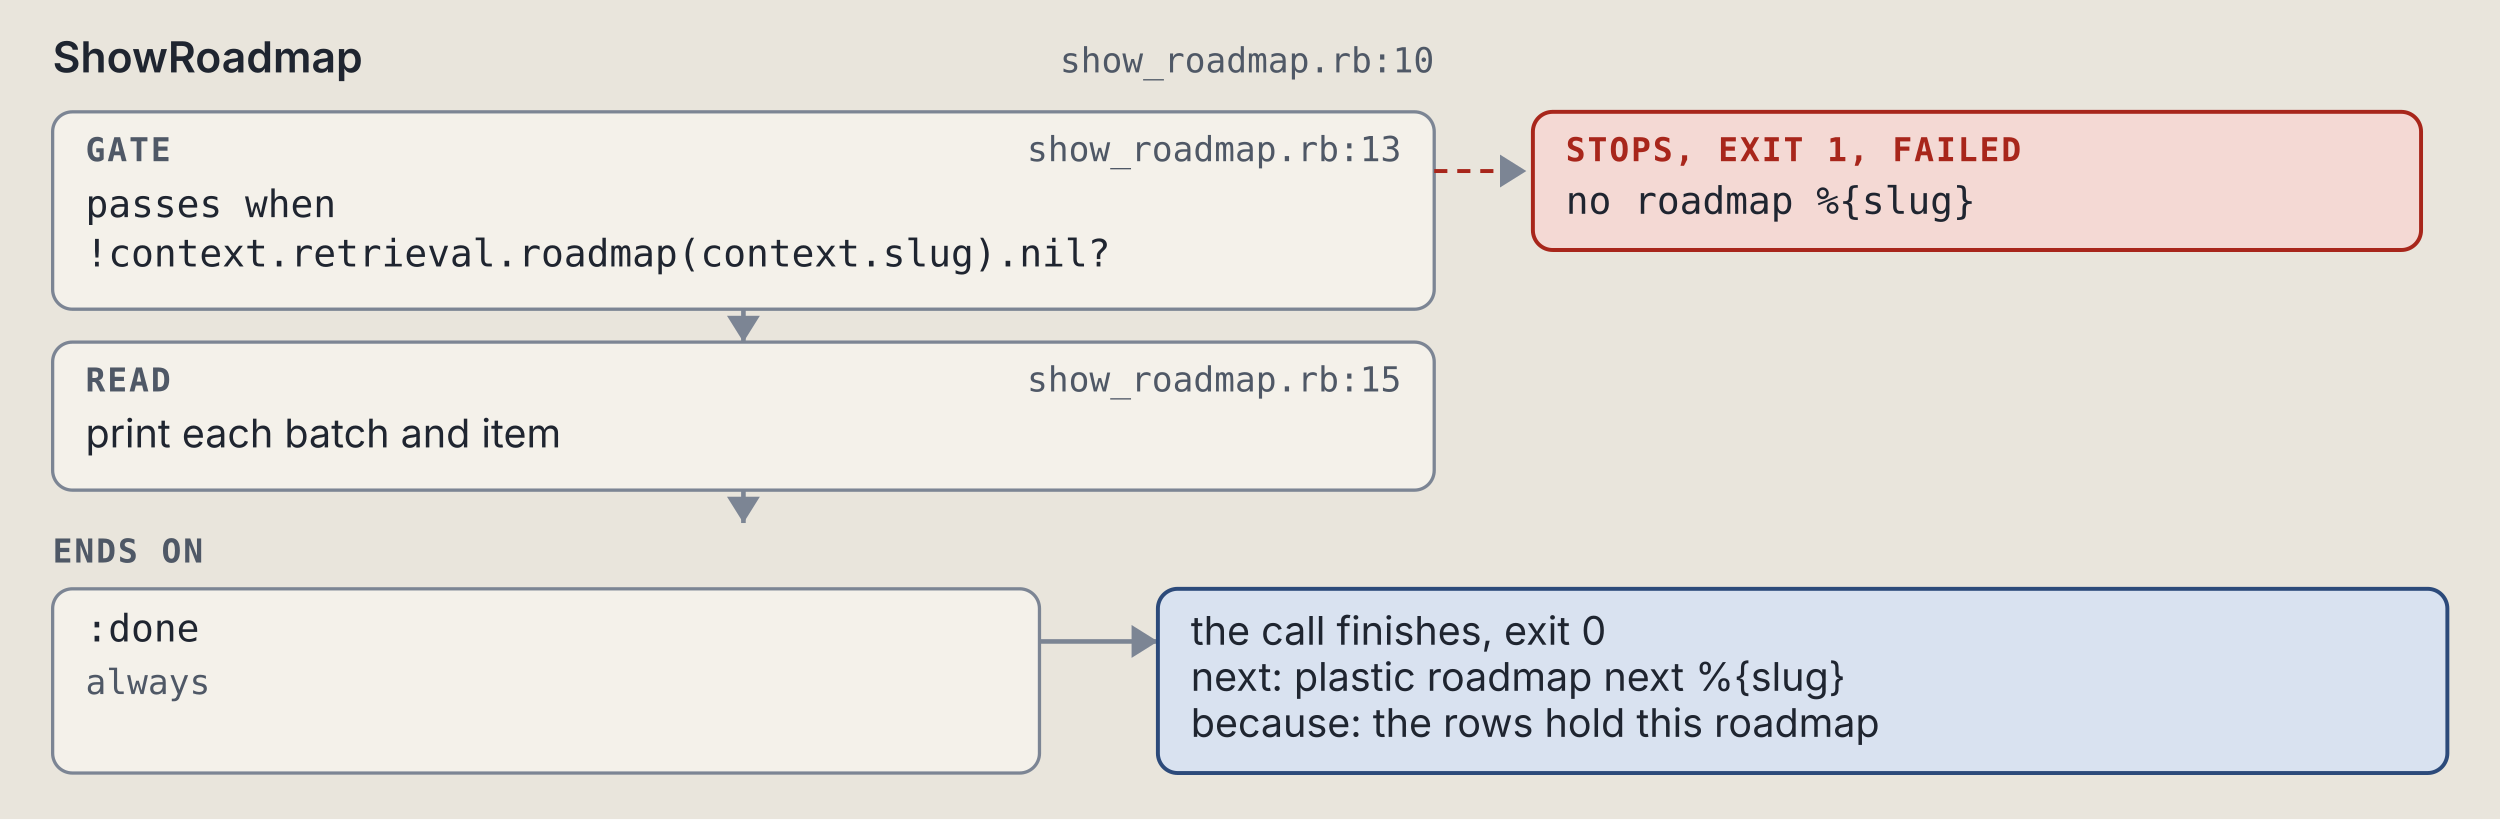
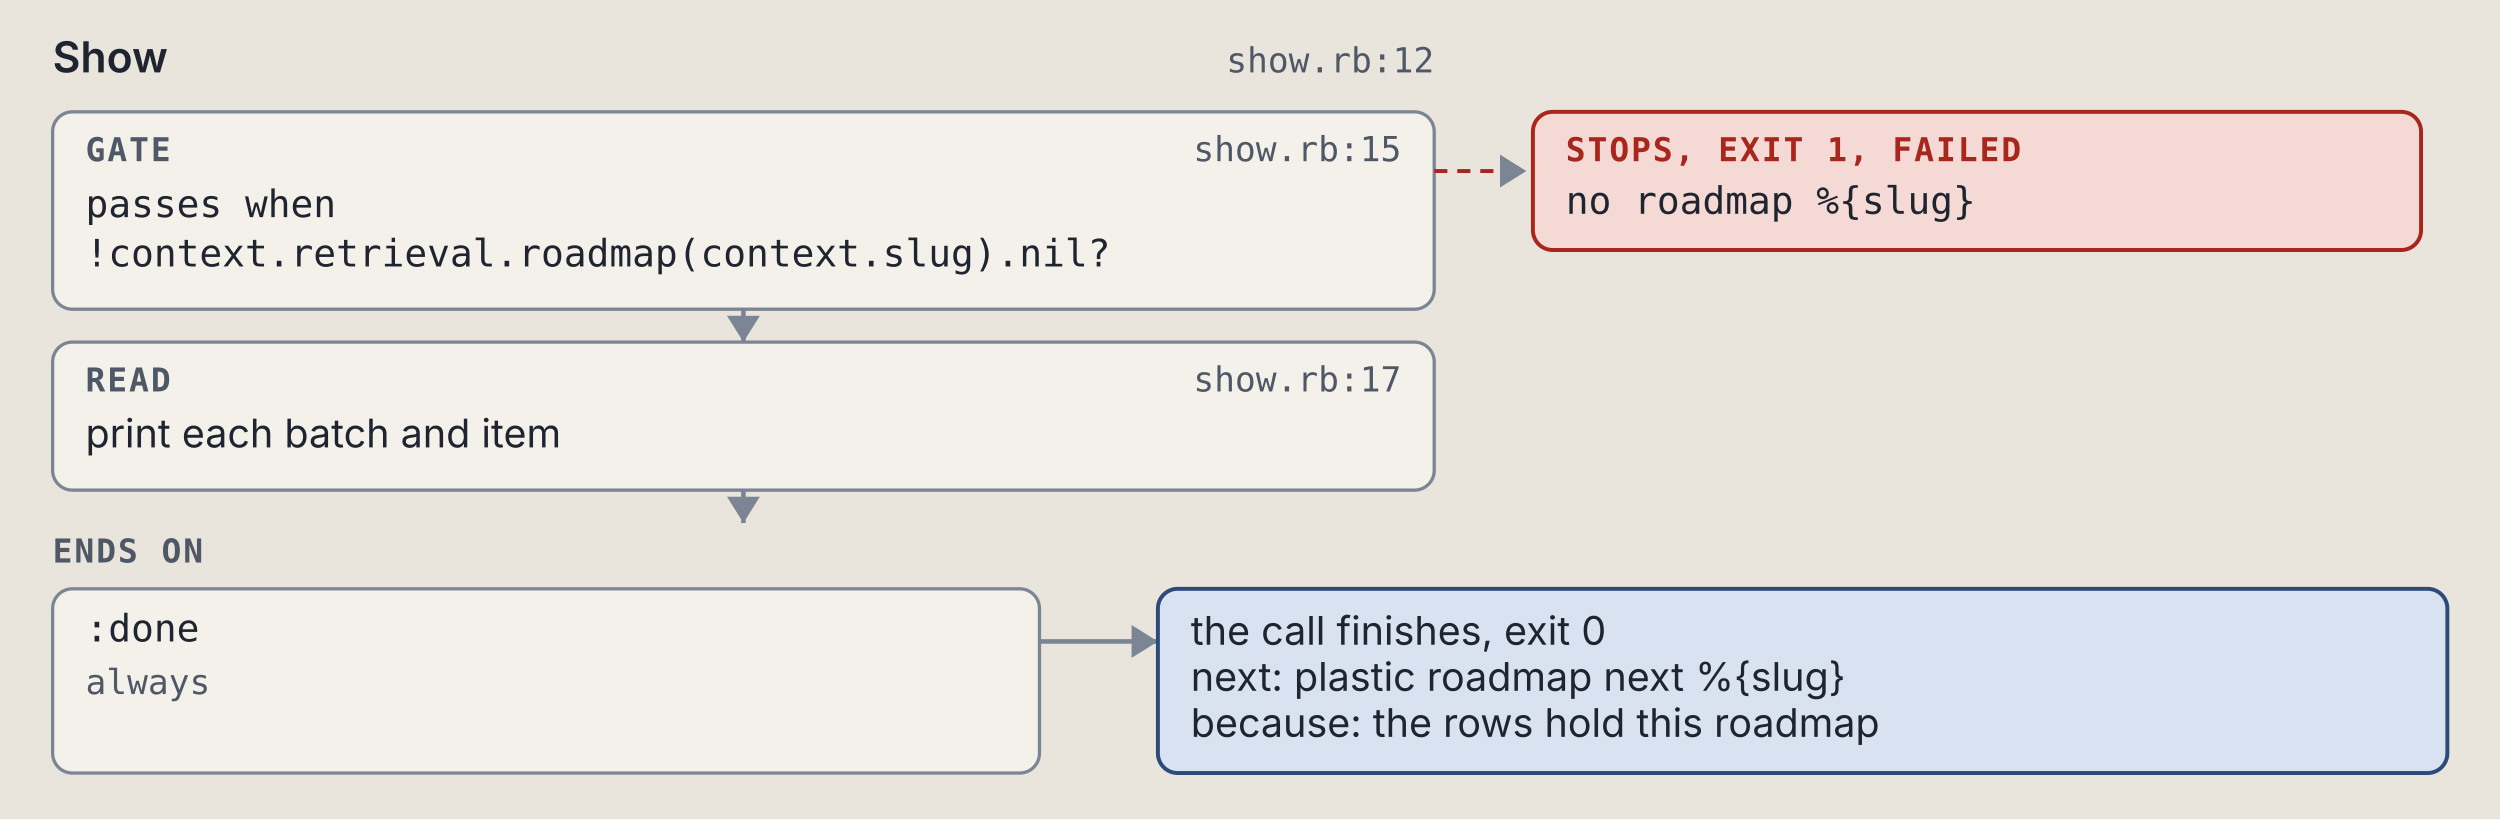
<svg xmlns="http://www.w3.org/2000/svg" viewBox="0 0 760 249" width="760" height="249" role="img" xml:space="preserve">
  <style>.ground { fill: #e9e5dc; }
.card { fill: #f4f1ea; stroke: #7c8594; stroke-width: 1; }
.lane-code { fill: #d5e8e3; stroke: #0d6b61; stroke-width: 1.5; }
.lane-agent { fill: #f1e2c7; stroke: #9a5508; stroke-width: 1.5; }
.stop-refusal { fill: #e4dcf5; stroke: #5b35b0; stroke-width: 1.2; }
.stop-failure { fill: #f4d9d4; stroke: #a8261b; stroke-width: 1.2; }
.end { fill: #d9e2f0; stroke: #2c4a7a; stroke-width: 1.2; }
.wire { fill: none; stroke: #7c8594; stroke-width: 1.4; }
.wire-read { fill: none; stroke: #7c8594; stroke-width: 1.4; stroke-dasharray: 5 3; }
.wire-refusal { fill: none; stroke: #5b35b0; stroke-width: 1.2; stroke-dasharray: 4 3; }
.wire-failure { fill: none; stroke: #a8261b; stroke-width: 1.2; stroke-dasharray: 4 3; }
.head { fill: #7c8594; }
.t { fill: #1f2530; font: 12px "IBM Plex Sans", system-ui, -apple-system, "Segoe UI", sans-serif; }
.tb { fill: #1f2530; font: 600 13px "IBM Plex Sans", system-ui, -apple-system, "Segoe UI", sans-serif; }
.tm { fill: #1f2530; font: 11.5px "IBM Plex Mono", ui-monospace, Menlo, Consolas, monospace; }
.tag { font: 600 10px "IBM Plex Mono", ui-monospace, Menlo, Consolas, monospace; letter-spacing: .06em; }
.tag-code { fill: #0d6b61; } .tag-agent { fill: #9a5508; } .tag-refusal { fill: #5b35b0; }
.tag-failure { fill: #a8261b; } .tag-end { fill: #2c4a7a; } .tag-muted { fill: #4f5866; }
.tm.tag-muted { font-size: 10.5px; }
.db { fill: #d9e2f0; stroke: #2c4a7a; stroke-width: 1.2; }
.codebox { fill: #f4f1ea; stroke: #7c8594; stroke-width: 1; }
.cx { fill: #1f2530; font: 12px "IBM Plex Mono", ui-monospace, Menlo, Consolas, monospace; white-space: pre; }
.cx-n { fill: #4f5866; font: 11px "IBM Plex Mono", ui-monospace, Menlo, Consolas, monospace; }
.cx-k { fill: #5b35b0; } .cx-s { fill: #9a5508; } .cx-y { fill: #0d6b61; }
.cx-w { fill: #2c4a7a; font-weight: 600; } .cx-t { fill: #a8261b; } .cx-c { fill: #4f5866; font-style: italic; }
.badge { fill: #2c4a7a; } .badge-t { fill: #e9e5dc; font: 600 11px "IBM Plex Mono", ui-monospace, Menlo, Consolas, monospace; }
.bracket { fill: none; stroke: #2c4a7a; stroke-width: 1.4; }
.term { fill: #16191e; stroke: #7c8594; stroke-width: 1; }
.term-t { fill: #e6e2d8; font: 12px "IBM Plex Mono", ui-monospace, Menlo, Consolas, monospace; }
.term-p { fill: #8fd18f; font: 12px "IBM Plex Mono", ui-monospace, Menlo, Consolas, monospace; }
.term-m { fill: #a3abb6; font: 12px "IBM Plex Mono", ui-monospace, Menlo, Consolas, monospace; }
.big { font: 700 36px "IBM Plex Mono", ui-monospace, Menlo, Consolas, monospace; }

@media (prefers-color-scheme: dark) {
.ground { fill: #171a1f; }
.card { fill: #20242b; stroke: #8a93a2; stroke-width: 1; }
.lane-code { fill: #173a36; stroke: #5cc4b4; stroke-width: 1.5; }
.lane-agent { fill: #3d2e17; stroke: #e5a95a; stroke-width: 1.5; }
.stop-refusal { fill: #2d2445; stroke: #b59cf2; stroke-width: 1.2; }
.stop-failure { fill: #45211e; stroke: #f2958a; stroke-width: 1.2; }
.end { fill: #1f2c42; stroke: #97b6e8; stroke-width: 1.2; }
.wire { fill: none; stroke: #8a93a2; stroke-width: 1.4; }
.wire-read { fill: none; stroke: #8a93a2; stroke-width: 1.4; stroke-dasharray: 5 3; }
.wire-refusal { fill: none; stroke: #b59cf2; stroke-width: 1.2; stroke-dasharray: 4 3; }
.wire-failure { fill: none; stroke: #f2958a; stroke-width: 1.2; stroke-dasharray: 4 3; }
.head { fill: #8a93a2; }
.t { fill: #e8e4da; font: 12px "IBM Plex Sans", system-ui, -apple-system, "Segoe UI", sans-serif; }
.tb { fill: #e8e4da; font: 600 13px "IBM Plex Sans", system-ui, -apple-system, "Segoe UI", sans-serif; }
.tm { fill: #e8e4da; font: 11.5px "IBM Plex Mono", ui-monospace, Menlo, Consolas, monospace; }
.tag { font: 600 10px "IBM Plex Mono", ui-monospace, Menlo, Consolas, monospace; letter-spacing: .06em; }
.tag-code { fill: #5cc4b4; } .tag-agent { fill: #e5a95a; } .tag-refusal { fill: #b59cf2; }
.tag-failure { fill: #f2958a; } .tag-end { fill: #97b6e8; } .tag-muted { fill: #b3b9c3; }
.tm.tag-muted { font-size: 10.5px; }
.db { fill: #1f2c42; stroke: #97b6e8; stroke-width: 1.2; }
.codebox { fill: #20242b; stroke: #8a93a2; stroke-width: 1; }
.cx { fill: #e8e4da; font: 12px "IBM Plex Mono", ui-monospace, Menlo, Consolas, monospace; white-space: pre; }
.cx-n { fill: #b3b9c3; font: 11px "IBM Plex Mono", ui-monospace, Menlo, Consolas, monospace; }
.cx-k { fill: #b59cf2; } .cx-s { fill: #e5a95a; } .cx-y { fill: #5cc4b4; }
.cx-w { fill: #97b6e8; font-weight: 600; } .cx-t { fill: #f2958a; } .cx-c { fill: #b3b9c3; font-style: italic; }
.badge { fill: #97b6e8; } .badge-t { fill: #171a1f; font: 600 11px "IBM Plex Mono", ui-monospace, Menlo, Consolas, monospace; }
.bracket { fill: none; stroke: #97b6e8; stroke-width: 1.4; }
.term { fill: #16191e; stroke: #8a93a2; stroke-width: 1; }
.term-t { fill: #e6e2d8; font: 12px "IBM Plex Mono", ui-monospace, Menlo, Consolas, monospace; }
.term-p { fill: #8fd18f; font: 12px "IBM Plex Mono", ui-monospace, Menlo, Consolas, monospace; }
.term-m { fill: #a3abb6; font: 12px "IBM Plex Mono", ui-monospace, Menlo, Consolas, monospace; }
.big { font: 700 36px "IBM Plex Mono", ui-monospace, Menlo, Consolas, monospace; }
}</style>
  <rect width="100%" height="100%" class="ground" />
-   <text x="16" y="22" class="tb" text-anchor="start">ShowRoadmap</text>
-   <text x="436" y="22" class="tm tag-muted" text-anchor="end">show_roadmap.rb:10</text>
+   <text x="16" y="22" class="tb" text-anchor="start">Show</text>
+   <text x="436" y="22" class="tm tag-muted" text-anchor="end">show.rb:12</text>
  <rect x="16" y="34" width="420" height="60" rx="6" class="card" />
  <text x="26" y="49" class="tag tag-muted" text-anchor="start">GATE</text>
-   <text x="426" y="49" class="tm tag-muted" text-anchor="end">show_roadmap.rb:13</text>
+   <text x="426" y="49" class="tm tag-muted" text-anchor="end">show.rb:15</text>
  <text x="26" y="66" class="tm" text-anchor="start">passes when</text>
  <text x="26" y="81" class="tm" text-anchor="start">!context.retrieval.roadmap(context.slug).nil?</text>
  <path d="M 436 52 L 464 52" class="wire-failure" />
  <path d="M 456 47 L 464 52 L 456 57 Z" class="head" />
  <rect x="466" y="34" width="270" height="42" rx="6" class="stop-failure" />
  <text x="476" y="49" class="tag tag-failure" text-anchor="start">STOPS, EXIT 1, FAILED</text>
  <text x="476" y="65" class="tm" text-anchor="start">no roadmap %{slug}</text>
  <path d="M 226 94 L 226 104" class="wire" />
  <path d="M 221 96 L 226 104 L 231 96 Z" class="head" />
  <rect x="16" y="104" width="420" height="45" rx="6" class="card" />
  <text x="26" y="119" class="tag tag-muted" text-anchor="start">READ</text>
-   <text x="426" y="119" class="tm tag-muted" text-anchor="end">show_roadmap.rb:15</text>
+   <text x="426" y="119" class="tm tag-muted" text-anchor="end">show.rb:17</text>
  <text x="26" y="136" class="t" text-anchor="start">print each batch and item</text>
  <path d="M 226 149 L 226 159" class="wire" />
  <path d="M 221 151 L 226 159 L 231 151 Z" class="head" />
  <text x="16" y="171" class="tag tag-muted" text-anchor="start">ENDS ON</text>
  <rect x="16" y="179" width="300" height="56" rx="6" class="card" />
  <text x="26" y="195" class="tm" text-anchor="start">:done</text>
  <text x="26" y="211" class="tm tag-muted" text-anchor="start">always</text>
  <path d="M 316 195 L 352 195" class="wire" />
  <path d="M 344 190 L 352 195 L 344 200 Z" class="head" />
  <rect x="352" y="179" width="392" height="56" rx="6" class="end" />
  <text x="362" y="196" class="t" text-anchor="start">the call finishes, exit 0</text>
  <text x="362" y="210" class="t" text-anchor="start">next: plastic roadmap next %{slug}</text>
  <text x="362" y="224" class="t" text-anchor="start">because: the rows hold this roadmap</text>
</svg>
